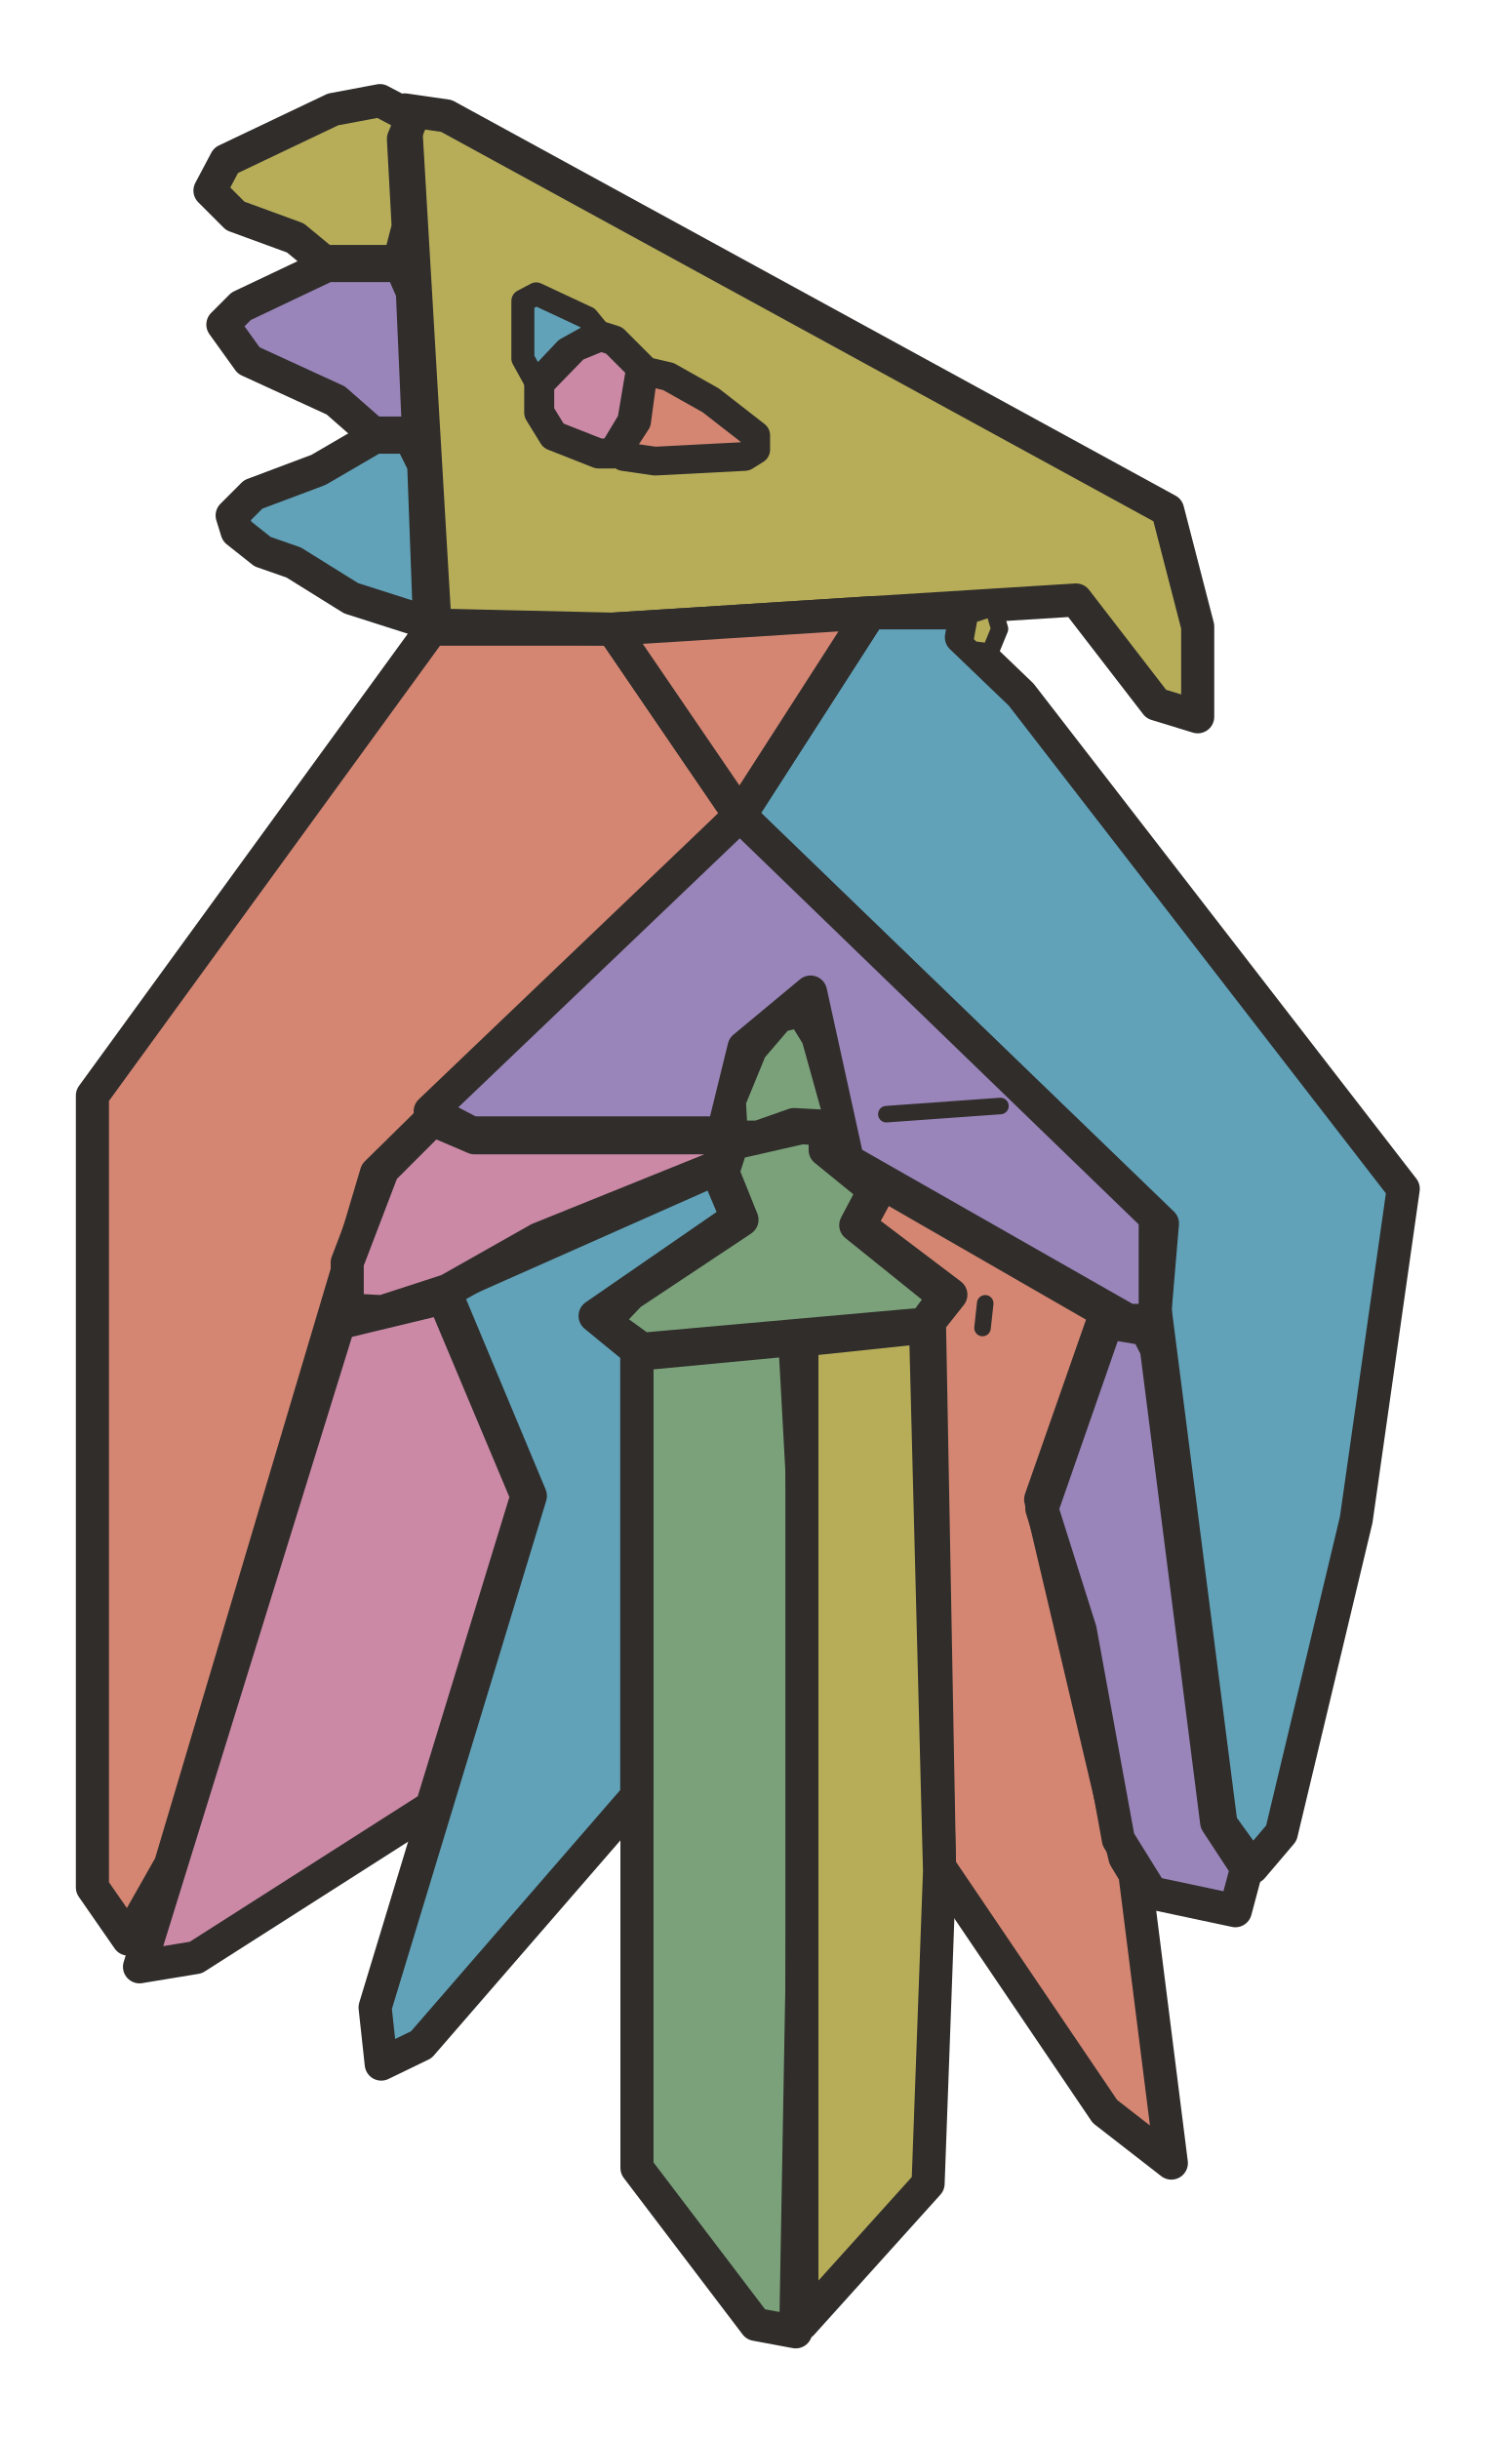
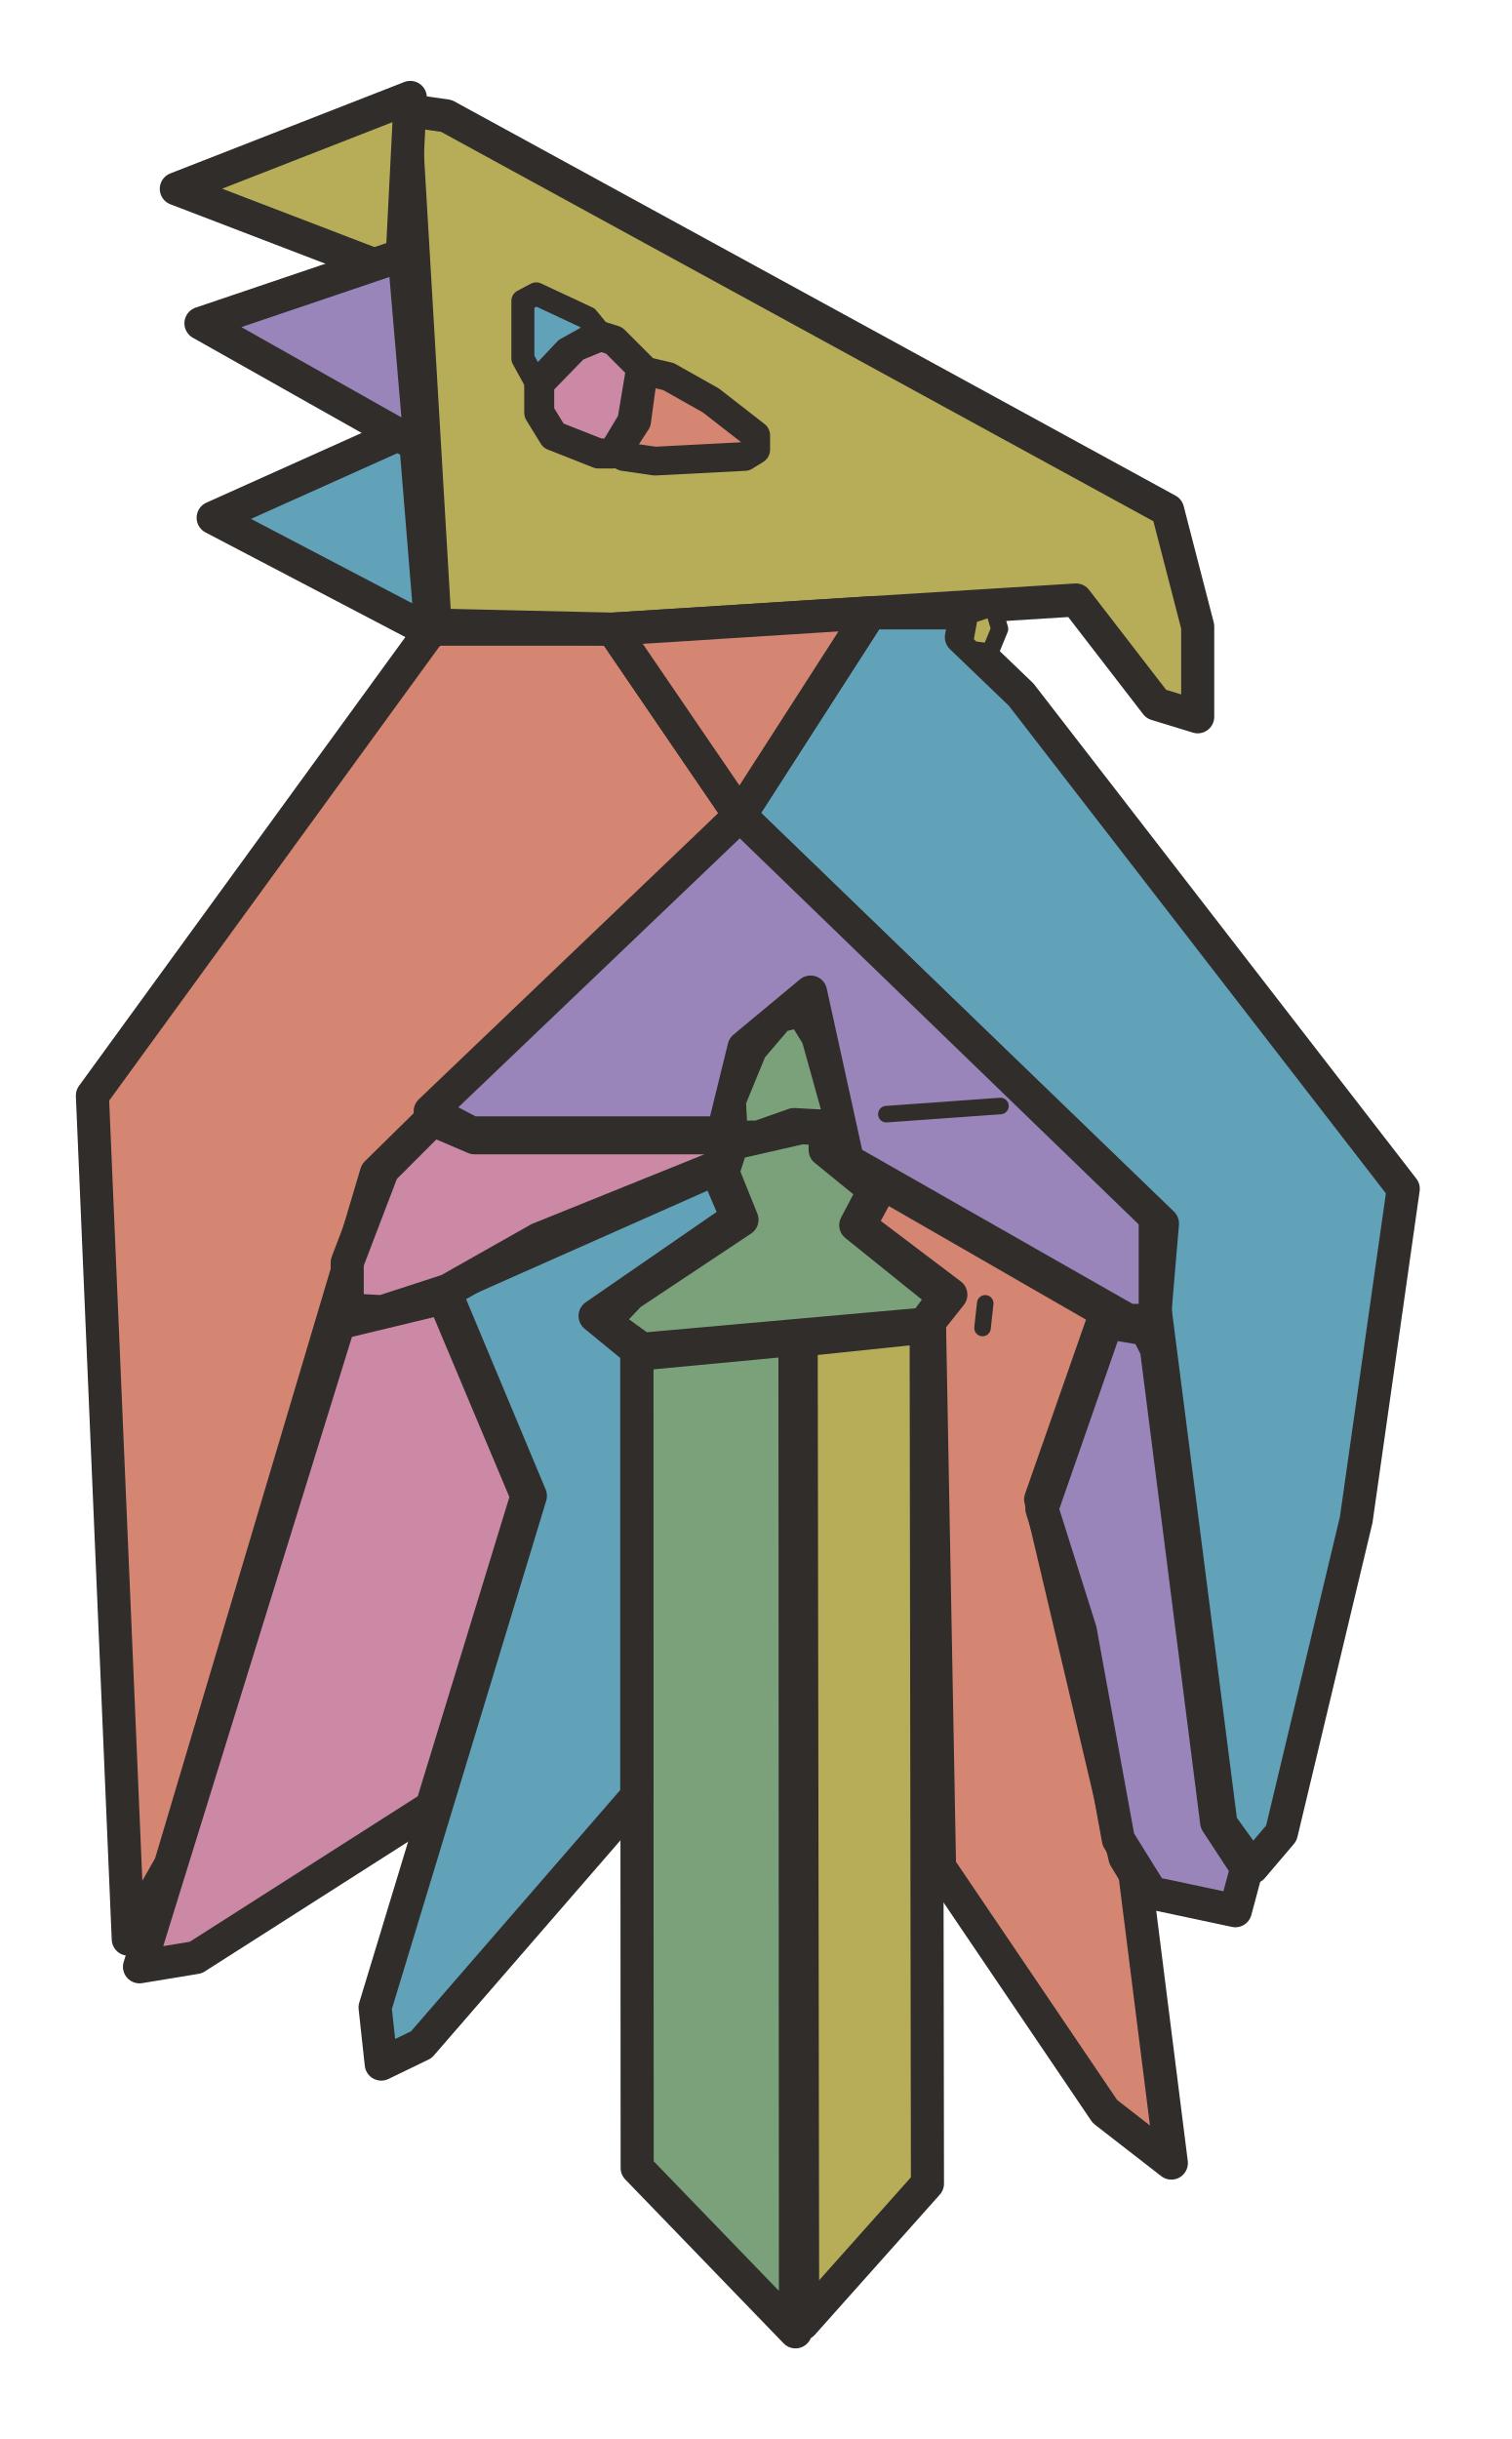
<svg xmlns="http://www.w3.org/2000/svg" viewBox="0 0 370 597" width="370" height="597" stroke-linejoin="round" stroke-linecap="round" role="img" aria-label="Altus">
-   <g id="region-164-0" data-kind="polygon" data-label="region-164-0" data-source="region-164" tabindex="0">
-     <polygon fill="#d48672" stroke="#302d2b" stroke-width="8.1" points="150,154 105.65,154 22.62,268.16 22.62,461.98 31.4,474.64 41.73,456.43 92.15,287.14 181.11,199.59" />
+   <g id="region-164-0" data-kind="polygon" data-label="Mantello sinistro · sette lati" data-part="region-164-0" data-source="region-164" tabindex="0">
+     <polygon fill="#d48672" stroke="#302d2b" stroke-width="8.1" points="150,154 105.65,154 22.62,268.16 31.4,474.64 41.73,456.43 92.15,287.14 181.11,199.59" />
  </g>
-   <g id="region-156-0" data-kind="polygon" data-label="region-156-0" data-source="region-156" tabindex="0">
+   <g id="region-156-0" data-kind="polygon" data-label="region-156-0" data-part="region-156-0" data-source="region-156" tabindex="0">
    <polygon fill="#61a2b8" stroke="#302d2b" stroke-width="8.1" points="213,150 181.11,199.59 284.57,299.48 282.78,320.62 298.9,446.49 306.55,457.08 313.67,448.71 332,372 343.52,290.98 249.98,170.02 235.35,155.98 236.44,150" />
  </g>
-   <g id="region-025-0" data-kind="polygon" data-label="region-025-0" data-source="region-025" tabindex="0">
+   <g id="region-025-0" data-kind="polygon" data-label="region-025-0" data-part="region-025-0" data-source="region-025" tabindex="0">
    <polygon fill="#b7ad59" stroke="#302d2b" stroke-width="8.1" points="99.09,26.9 106.5,153 150,154 213,150 263.4,146.86 283.05,172.34 293.2,175.45 293.2,153.35 285.84,124.88 109.28,28.37" />
  </g>
-   <g id="region-194-0" data-kind="polygon" data-label="region-194-0" data-source="region-194" tabindex="0">
+   <g id="region-194-0" data-kind="polygon" data-label="region-194-0" data-part="region-194-0" data-source="region-194" tabindex="0">
    <polygon fill="#9985b9" stroke="#302d2b" stroke-width="8.1" points="105.31,272.02 115.43,277.3 177,277.3 182.14,256.37 198.43,242.83 207.48,284.06 276.17,323.2 282.8,323.2 282.8,297.98 181.11,199.59" />
  </g>
-   <g id="region-262-0" data-kind="polygon" data-label="region-262-0" data-source="region-262" tabindex="0">
-     <polygon fill="#7ba17a" stroke="#302d2b" stroke-width="8.1" points="155.93,331.5 155.93,530.66 185.01,568.95 194.8,570.77 198,391 194.55,327.84" />
+   <g id="region-262-0" data-kind="polygon" data-label="Lama sinistra · trapezio" data-part="region-262-0" data-source="region-262" tabindex="0">
+     <polygon fill="#7ba17a" stroke="#302d2b" stroke-width="8.1" points="155.879,331.5 155.981,530.66 194.738,570.77 194.613,327.84" />
  </g>
-   <g id="region-257-0" data-kind="polygon" data-label="region-257-0" data-source="region-257" tabindex="0">
+   <g id="region-257-0" data-kind="polygon" data-label="region-257-0" data-part="region-257-0" data-source="region-257" tabindex="0">
    <polygon fill="#cb89a5" stroke="#302d2b" stroke-width="8.1" points="108.59,317.66 83.53,323.7 82.71,324.69 34.15,481.42 47.94,479.15 105.7,442.29 129,366.22" />
  </g>
-   <g id="region-243-0" data-kind="polygon" data-label="region-243-0" data-source="region-243" tabindex="0">
+   <g id="region-243-0" data-kind="polygon" data-label="region-243-0" data-part="region-243-0" data-source="region-243" tabindex="0">
    <polygon fill="#d48672" stroke="#302d2b" stroke-width="8.1" points="216,289.63 210.4,299.98 232.77,316.9 227.53,323.51 230,457 270.49,516.83 286.75,529.46 277.83,458.7 275.39,454.65 254.75,367.01 270.79,321.18" />
  </g>
-   <g id="region-239-0" data-kind="polygon" data-label="region-239-0" data-source="region-239" tabindex="0">
+   <g id="region-239-0" data-kind="polygon" data-label="region-239-0" data-part="region-239-0" data-source="region-239" tabindex="0">
    <polygon fill="#61a2b8" stroke="#302d2b" stroke-width="8.1" points="175.32,286.06 108.71,315.6 129.84,366.15 91.82,491.36 93.33,505.23 103.14,500.48 155.88,439.67 155.88,330.47 145.68,322.1 180.44,298.11" />
  </g>
-   <g id="region-263-0" data-kind="polygon" data-label="region-263-0" data-source="region-263" tabindex="0">
-     <polygon fill="#b7ad59" stroke="#302d2b" stroke-width="8.1" points="226.57,324.82 196.31,328.01 196.31,568.76 227.2,534.49 230,458" />
+   <g id="region-263-0" data-kind="polygon" data-label="Lama destra · trapezio" data-part="region-263-0" data-source="region-263" tabindex="0">
+     <polygon fill="#b7ad59" stroke="#302d2b" stroke-width="8.1" points="226.727,324.82 196.129,328.01 196.491,568.76 227.042,534.49" />
  </g>
-   <g id="region-261-0" data-kind="polygon" data-label="region-261-0" data-source="region-261" tabindex="0">
+   <g id="region-261-0" data-kind="polygon" data-label="region-261-0" data-part="region-261-0" data-source="region-261" tabindex="0">
    <polygon fill="#9985b9" stroke="#302d2b" stroke-width="8.1" points="270.93,323.7 255.05,369.3 264.44,399.06 273.78,450.27 281.9,463.33 302.42,467.69 305.2,457.27 297.84,446.04 283.1,330.17 280.64,325.34" />
  </g>
-   <g id="region-235-0" data-kind="polygon" data-label="region-235-0" data-source="region-235" tabindex="0">
+   <g id="region-235-0" data-kind="polygon" data-label="region-235-0" data-part="region-235-0" data-source="region-235" tabindex="0">
    <polygon fill="#7ba17a" stroke="#302d2b" stroke-width="8.1" points="231.24,317.39 209.49,299.89 214.03,291.28 202,281.49 202,276.35 196.18,276.03 179.2,279.9 176.95,286.92 181.64,298.56 154.23,316.78 147.85,323.5 157.2,330.26 226.28,324.1" />
  </g>
-   <g id="region-234-0" data-kind="polygon" data-label="region-234-0" data-source="region-234" tabindex="0">
+   <g id="region-234-0" data-kind="polygon" data-label="region-234-0" data-part="region-234-0" data-source="region-234" tabindex="0">
    <polygon fill="#cb89a5" stroke="#302d2b" stroke-width="8.1" points="85,320.6 93.59,321.07 109.69,315.83 131.9,303.27 175.65,285.62 179.32,278.5 116.16,278.5 105.9,274.1 93.68,286.32 85,309.04" />
  </g>
-   <g id="region-160-0" data-kind="polygon" data-label="Colletto triangolare" data-source="region-160" tabindex="0">
+   <g id="region-160-0" data-kind="polygon" data-label="Colletto triangolare" data-part="region-160-0" data-source="region-160" tabindex="0">
    <polygon fill="#d48672" stroke="#302d2b" stroke-width="8.1" points="150,154 213,150 181.11,199.59" />
  </g>
-   <g id="region-120-0" data-kind="polygon" data-label="region-120-0" data-source="region-120" tabindex="0">
-     <polygon fill="#61a2b8" stroke="#302d2b" stroke-width="8.1" points="56.83,126.17 58.04,130.08 64.28,135.03 71.89,137.68 85.96,146.44 105.16,152.57 103.73,113.72 100.39,107 91.71,107 78,115 61.98,121.02" />
+   <g id="region-120-0" data-kind="polygon" data-label="Piuma inferiore · triangolo" data-part="region-120-0" data-source="region-120" tabindex="0">
+     <polygon fill="#61a2b8" stroke="#302d2b" stroke-width="8.1" points="52.184,126.731 105.562,154.684 101.475,104.6" />
  </g>
-   <g id="region-018-0" data-kind="polygon" data-label="region-018-0" data-source="region-018" tabindex="0">
-     <polygon fill="#b7ad59" stroke="#302d2b" stroke-width="8.1" points="100.91,28.8 93.02,24.63 81.52,26.79 55.31,39.27 51.4,46.65 57.61,52.86 72.31,58.24 79.28,64 97.75,64 99.93,55.54 98.76,34" />
+   <g id="region-018-0" data-kind="polygon" data-label="Piuma superiore · triangolo" data-part="region-018-0" data-source="region-018" tabindex="0">
+     <polygon fill="#b7ad59" stroke="#302d2b" stroke-width="8.1" points="100.437,23.851 43.161,46.224 98.237,67.332" />
  </g>
-   <g id="region-064-0" data-kind="polygon" data-label="region-064-0" data-source="region-064" tabindex="0">
-     <polygon fill="#9985b9" stroke="#302d2b" stroke-width="8.1" points="54.56,79.44 60.88,88.24 82.19,98.02 91.29,106 102.46,106 100.96,71.52 98.12,65 80.03,65 59.04,74.96" />
+   <g id="region-064-0" data-kind="polygon" data-label="Piuma centrale · triangolo" data-part="region-064-0" data-source="region-064" tabindex="0">
+     <polygon fill="#9985b9" stroke="#302d2b" stroke-width="8.1" points="49.193,79.136 102.959,109.463 98.929,62.303" />
  </g>
-   <g id="region-223-0" data-kind="polygon" data-label="region-223-0" data-source="region-223" tabindex="0">
+   <g id="region-223-0" data-kind="polygon" data-label="region-223-0" data-part="region-223-0" data-source="region-223" tabindex="0">
    <polygon fill="#7ba17a" stroke="#302d2b" stroke-width="7.439" points="196.12,247.72 190.78,248.97 184.06,256.83 178.88,269.44 179.35,278 185.59,278 194.33,274.93 202.86,275.39 205.44,273.8 199.9,253.86" />
  </g>
-   <g id="region-085-0" data-kind="polygon" data-label="region-085-0" data-source="region-085" tabindex="0">
+   <g id="region-085-0" data-kind="polygon" data-label="region-085-0" data-part="region-085-0" data-source="region-085" tabindex="0">
    <polygon fill="#cb89a5" stroke="#302d2b" stroke-width="7.344" points="147.04,82.29 140.71,84.89 132,93.84 132,100.98 135.49,106.65 146.54,111 150.03,111 154.79,103.11 156.99,89.99 150.33,83.33" />
  </g>
-   <g id="region-100-0" data-kind="polygon" data-label="region-100-0" data-source="region-100" tabindex="0">
+   <g id="region-100-0" data-kind="polygon" data-label="region-100-0" data-part="region-100-0" data-source="region-100" tabindex="0">
    <polygon fill="#d48672" stroke="#302d2b" stroke-width="7.034" points="151.86,109.29 152.65,111.75 160.32,112.87 182.33,111.73 185,110.07 185,106.56 174,98 163.64,92.17 158.93,91.07 157.25,92.75 155.84,103.17" />
  </g>
-   <g id="region-073-0" data-kind="polygon" data-label="region-073-0" data-source="region-073" tabindex="0">
+   <g id="region-073-0" data-kind="polygon" data-label="region-073-0" data-part="region-073-0" data-source="region-073" tabindex="0">
    <polygon fill="#61a2b8" stroke="#302d2b" stroke-width="5.63" points="131.26,71.93 128,73.66 128,87.78 131.07,93.35 138.53,85.46 146.47,81.04 143.81,77.79" />
  </g>
-   <g id="region-156-color-1-0" data-kind="polygon" data-label="region-156-color-1-0" data-source="region-156-color-1" tabindex="0">
+   <g id="region-156-color-1-0" data-kind="polygon" data-label="region-156-color-1-0" data-part="region-156-color-1-0" data-source="region-156-color-1" tabindex="0">
    <polygon fill="#b7ad59" stroke="#302d2b" stroke-width="4.199" points="243.17,148.68 237.34,150.59 236.14,157.14 238.03,159.03 242.41,159.57 244.72,153.94" />
  </g>
-   <g id="ink-detail-0" data-kind="polyline" data-label="ink-detail-0" data-source="interior-ink" tabindex="0">
+   <g id="ink-detail-0" data-kind="polyline" data-label="ink-detail-0" data-part="ink-detail-0" data-source="interior-ink" tabindex="0">
    <polyline fill="none" stroke="#302d2b" stroke-width="4.05" points="244.908,270.719 216.98,272.718" />
  </g>
-   <g id="ink-detail-1" data-kind="polyline" data-label="ink-detail-1" data-source="interior-ink" tabindex="0">
+   <g id="ink-detail-1" data-kind="polyline" data-label="ink-detail-1" data-part="ink-detail-1" data-source="interior-ink" tabindex="0">
    <polyline fill="none" stroke="#302d2b" stroke-width="4.05" points="241.183,319.02 240.523,325.057" />
  </g>
</svg>
